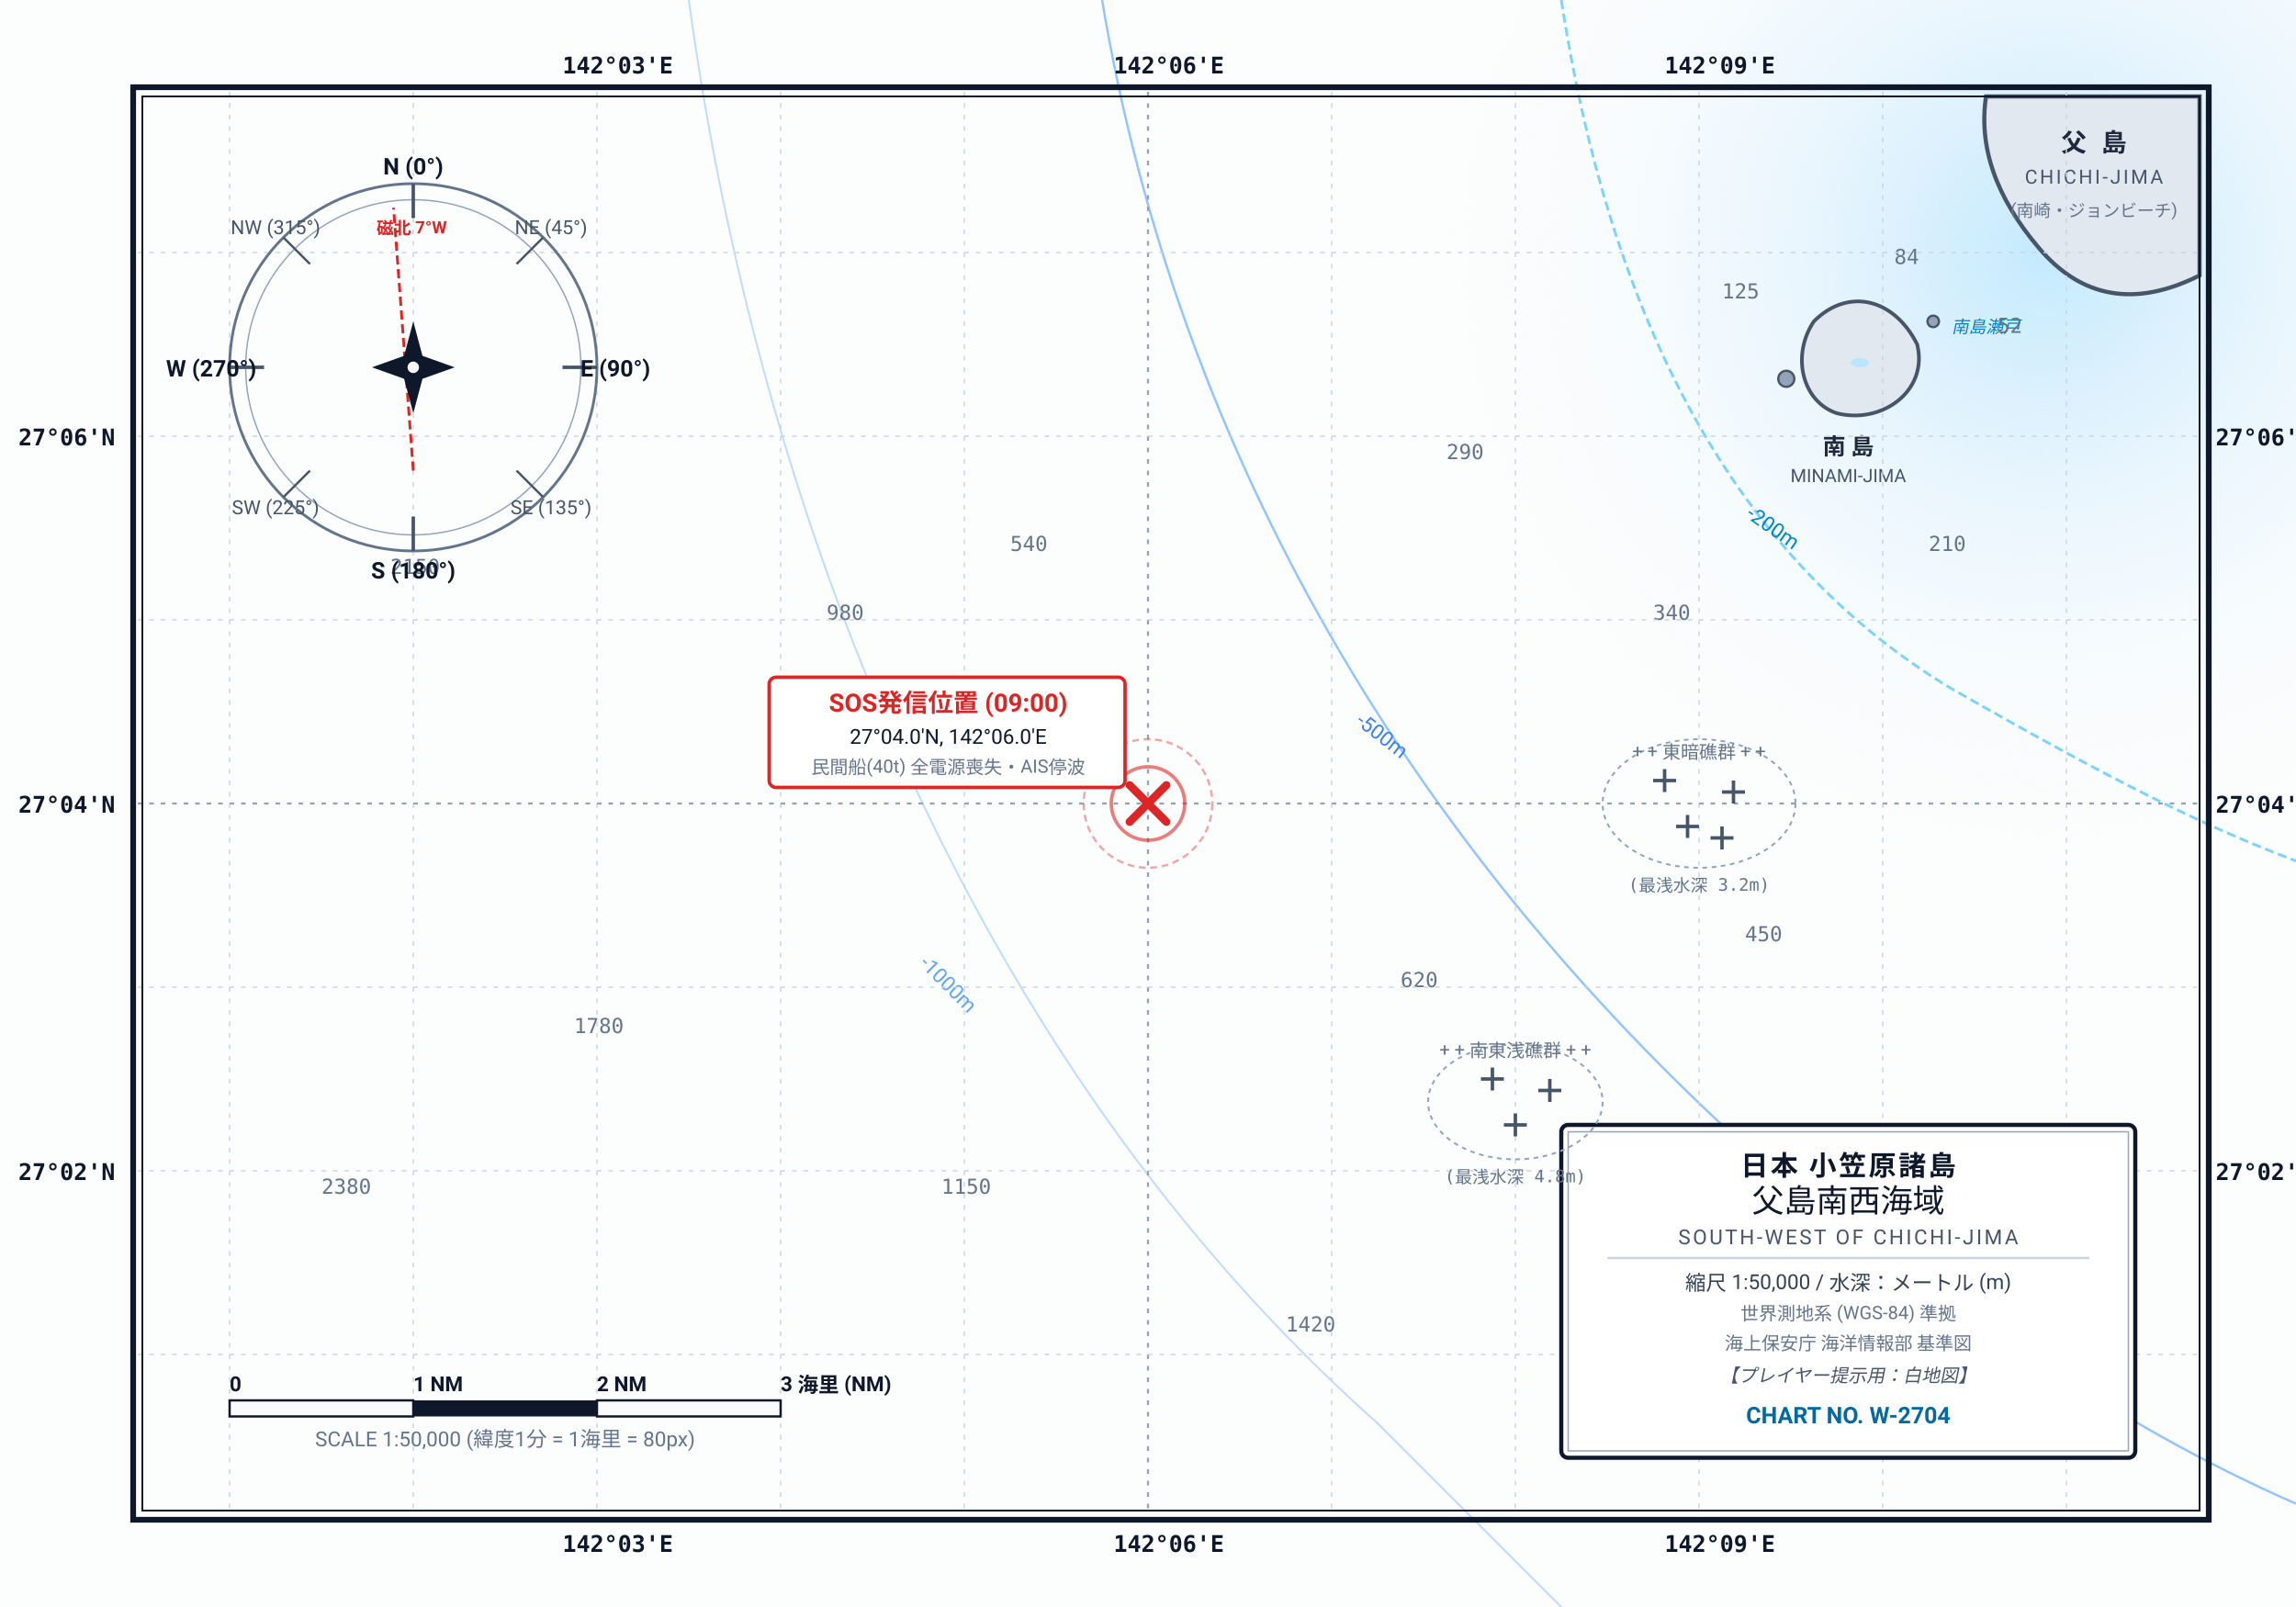
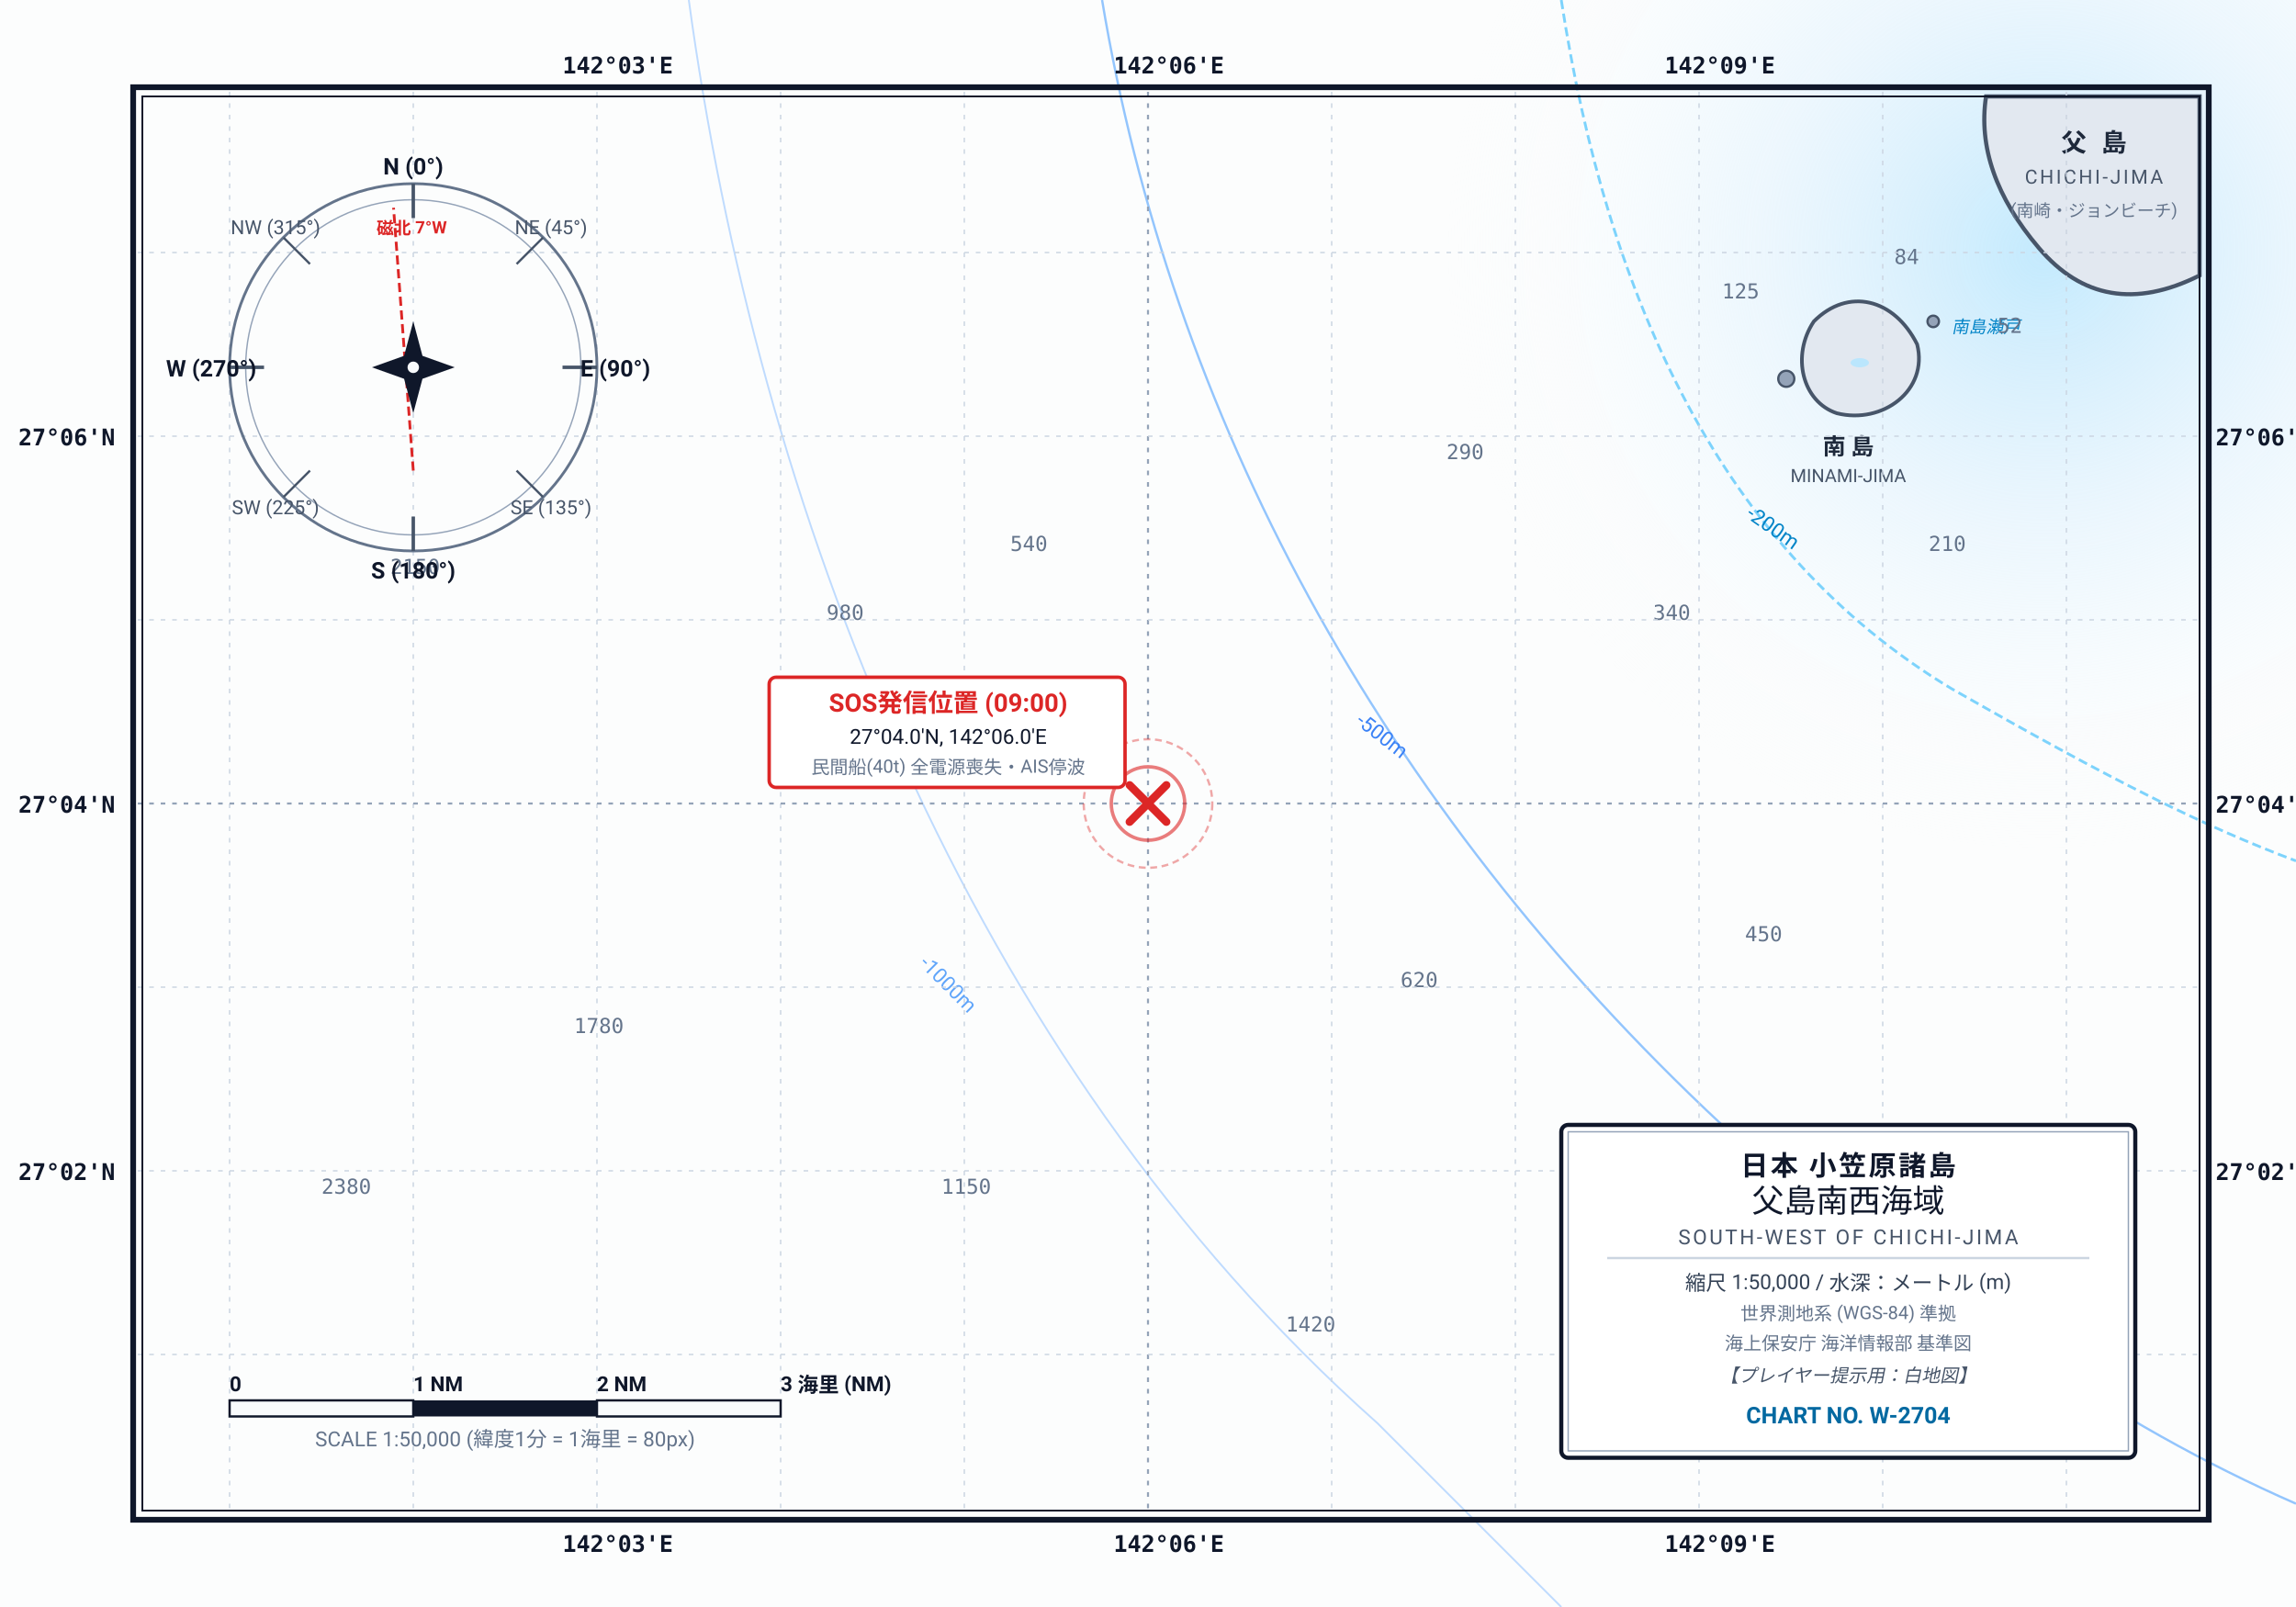
<svg xmlns="http://www.w3.org/2000/svg" viewBox="0 0 1000 700" width="1000" height="700" style="background-color: #fcfdfd; font-family: -apple-system, BlinkMacSystemFont, 'Segoe UI', Roboto, 'Helvetica Neue', Arial, sans-serif;">
  <defs>
    <pattern id="reef-pattern" width="12" height="12" patternTransform="rotate(45 0 0)" patternUnits="userSpaceOnUse">
      <line x1="0" y1="0" x2="0" y2="12" stroke="#ef4444" stroke-width="2.5" opacity="0.35" />
    </pattern>
    <radialGradient id="shallow-grad-ogasawara" cx="890" cy="110" r="260" gradientUnits="userSpaceOnUse">
      <stop offset="0%" stop-color="#bae6fd" stop-opacity="0.85" />
      <stop offset="50%" stop-color="#e0f2fe" stop-opacity="0.5" />
      <stop offset="100%" stop-color="#fdfefe" stop-opacity="0.05" />
    </radialGradient>
  </defs>
  <rect x="0" y="0" width="1000" height="700" fill="#fcfdfd" />
  <circle cx="890" cy="110" r="260" fill="url(#shallow-grad-ogasawara)" />
  <path d="M 865 42 Q 860 75 888 108 T 958 120 L 958 42 Z" fill="#e2e8f0" stroke="#475569" stroke-width="1.8" />
  <text x="912" y="66" font-size="11" font-weight="bold" fill="#1e293b" letter-spacing="2" text-anchor="middle">父 島</text>
  <text x="912" y="80" font-size="8.5" font-weight="semibold" fill="#475569" letter-spacing="1" text-anchor="middle">CHICHI-JIMA</text>
  <text x="912" y="94" font-size="7.5" fill="#64748b" text-anchor="middle">(南崎・ジョンビーチ)</text>
  <path d="M 790 140 C 805 125 825 130 835 150 C 840 170 820 185 800 180 C 785 175 780 155 790 140 Z" fill="#e2e8f0" stroke="#475569" stroke-width="1.6" />
  <circle cx="778" cy="165" r="3.5" fill="#94a3b8" stroke="#475569" stroke-width="1" />
  <circle cx="842" cy="140" r="2.5" fill="#94a3b8" stroke="#475569" stroke-width="1" />
  <ellipse cx="810" cy="158" rx="4" ry="2" fill="#bae6fd" />
  <text x="805" y="198" text-anchor="middle" font-size="10" font-weight="bold" fill="#1e293b">南 島</text>
  <text x="805" y="210" text-anchor="middle" font-size="8" fill="#475569">MINAMI-JIMA</text>
  <text x="850" y="145" font-size="7.5" fill="#0284c7" font-style="italic">南島瀬戸</text>
  <path d="M 680 0 C 700 130 750 240 850 300 C 920 340 960 360 1000 375" fill="none" stroke="#7dd3fc" stroke-width="1.2" stroke-dasharray="4 2" />
  <text x="760" y="225" font-size="9" fill="#0284c7" transform="rotate(35 760 225)">-200m</text>
  <path d="M 480 0 C 510 180 600 350 750 490 C 850 570 920 620 1000 655" fill="none" stroke="#93c5fd" stroke-width="1" />
  <text x="590" y="315" font-size="9" fill="#3b82f6" transform="rotate(38 590 315)">-500m</text>
  <path d="M 300 0 C 330 220 420 460 600 620 L 680 700" fill="none" stroke="#bfdbfe" stroke-width="0.8" />
  <text x="400" y="420" font-size="9" fill="#60a5fa" transform="rotate(45 400 420)">-1000m</text>
  <g font-size="9" fill="#64748b" font-family="monospace">
    <text x="870" y="145">52</text>
    <text x="825" y="115">84</text>
    <text x="750" y="130">125</text>
    <text x="840" y="240">210</text>
    <text x="720" y="270">340</text>
    <text x="630" y="200">290</text>
    <text x="760" y="410">450</text>
    <text x="610" y="430">620</text>
    <text x="440" y="240">540</text>
    <text x="360" y="270">980</text>
    <text x="410" y="520">1150</text>
    <text x="250" y="450">1780</text>
    <text x="170" y="250">2150</text>
    <text x="140" y="520">2380</text>
    <text x="560" y="580">1420</text>
  </g>
  <g stroke="#cbd5e1" stroke-width="0.6" stroke-dasharray="2 3">
    <line x1="100" y1="40" x2="100" y2="660" />
    <line x1="180" y1="40" x2="180" y2="660" />
    <line x1="260" y1="40" x2="260" y2="660" />
    <line x1="340" y1="40" x2="340" y2="660" />
    <line x1="420" y1="40" x2="420" y2="660" />
    <line x1="500" y1="40" x2="500" y2="660" stroke="#94a3b8" stroke-width="0.9" />
    <line x1="580" y1="40" x2="580" y2="660" />
    <line x1="660" y1="40" x2="660" y2="660" />
    <line x1="740" y1="40" x2="740" y2="660" />
    <line x1="820" y1="40" x2="820" y2="660" />
    <line x1="900" y1="40" x2="900" y2="660" />
    <line x1="60" y1="110" x2="960" y2="110" />
    <line x1="60" y1="190" x2="960" y2="190" />
    <line x1="60" y1="270" x2="960" y2="270" />
    <line x1="60" y1="350" x2="960" y2="350" stroke="#94a3b8" stroke-width="0.9" />
    <line x1="60" y1="430" x2="960" y2="430" />
    <line x1="60" y1="510" x2="960" y2="510" />
    <line x1="60" y1="590" x2="960" y2="590" />
  </g>
  <rect x="58" y="38" width="904" height="624" fill="none" stroke="#0f172a" stroke-width="2.5" />
  <rect x="62" y="42" width="896" height="616" fill="none" stroke="#0f172a" stroke-width="0.8" />
  <g font-size="10" font-weight="bold" fill="#0f172a" font-family="monospace">
    <text x="245" y="32">142°03'E</text>
    <text x="485" y="32">142°06'E</text>
    <text x="725" y="32">142°09'E</text>
    <text x="245" y="676">142°03'E</text>
    <text x="485" y="676">142°06'E</text>
    <text x="725" y="676">142°09'E</text>
    <text x="8" y="194">27°06'N</text>
    <text x="8" y="354">27°04'N</text>
    <text x="8" y="514">27°02'N</text>
    <text x="965" y="194">27°06'N</text>
    <text x="965" y="354">27°04'N</text>
    <text x="965" y="514">27°02'N</text>
  </g>
  <g transform="translate(180, 160)">
    <circle cx="0" cy="0" r="80" fill="none" stroke="#64748b" stroke-width="1.2" />
    <circle cx="0" cy="0" r="73" fill="none" stroke="#94a3b8" stroke-width="0.6" />
    <g stroke="#475569">
      <line x1="0" y1="-80" x2="0" y2="-65" stroke-width="1.5" />
      <line x1="80" y1="0" x2="65" y2="0" stroke-width="1.5" />
      <line x1="0" y1="80" x2="0" y2="65" stroke-width="1.5" />
      <line x1="-80" y1="0" x2="-65" y2="0" stroke-width="1.5" />
      <line x1="56.5" y1="-56.5" x2="45" y2="-45" stroke-width="1" />
      <line x1="56.5" y1="56.5" x2="45" y2="45" stroke-width="1" />
      <line x1="-56.5" y1="56.5" x2="-45" y2="45" stroke-width="1" />
      <line x1="-56.5" y1="-56.5" x2="-45" y2="-45" stroke-width="1" />
    </g>
    <text x="0" y="-84" text-anchor="middle" font-size="10" font-weight="bold" fill="#0f172a">N (0°)</text>
    <text x="88" y="4" text-anchor="middle" font-size="10" font-weight="bold" fill="#0f172a">E (90°)</text>
    <text x="0" y="92" text-anchor="middle" font-size="10" font-weight="bold" fill="#0f172a">S (180°)</text>
    <text x="-88" y="4" text-anchor="middle" font-size="10" font-weight="bold" fill="#0f172a">W (270°)</text>
    <text x="60" y="-58" text-anchor="middle" font-size="8.5" fill="#475569">NE (45°)</text>
    <text x="60" y="64" text-anchor="middle" font-size="8.5" fill="#475569">SE (135°)</text>
    <text x="-60" y="64" text-anchor="middle" font-size="8.5" fill="#475569">SW (225°)</text>
    <text x="-60" y="-58" text-anchor="middle" font-size="8.5" fill="#475569">NW (315°)</text>
    <line x1="0" y1="45" x2="-8.6" y2="-69.5" stroke="#dc2626" stroke-width="1.2" stroke-dasharray="4 2" />
    <text x="-16" y="-58" font-size="7.5" font-weight="bold" fill="#dc2626">磁北 7°W</text>
    <path d="M 0 -20 L 4 -5 L 18 0 L 4 5 L 0 20 L -4 5 L -18 0 L -4 -5 Z" fill="#0f172a" />
    <circle cx="0" cy="0" r="2.5" fill="#f8fafc" />
  </g>
  <g transform="translate(100, 610)">
    <rect x="0" y="0" width="240" height="7" fill="#0f172a" />
    <rect x="0" y="0" width="80" height="7" fill="#f8fafc" stroke="#0f172a" stroke-width="1" />
    <rect x="160" y="0" width="80" height="7" fill="#f8fafc" stroke="#0f172a" stroke-width="1" />
    <text x="0" y="-4" font-size="9" font-weight="bold" fill="#0f172a">0</text>
    <text x="80" y="-4" font-size="9" font-weight="bold" fill="#0f172a">1 NM</text>
    <text x="160" y="-4" font-size="9" font-weight="bold" fill="#0f172a">2 NM</text>
    <text x="240" y="-4" font-size="9" font-weight="bold" fill="#0f172a">3 海里 (NM)</text>
    <text x="120" y="20" text-anchor="middle" font-size="9" fill="#64748b">SCALE 1:50,000 (緯度1分 = 1海里 = 80px)</text>
  </g>
  <g transform="translate(680, 490)">
    <rect x="0" y="0" width="250" height="145" fill="#ffffff" stroke="#0f172a" stroke-width="1.8" rx="3" />
    <rect x="3" y="3" width="244" height="139" fill="none" stroke="#94a3b8" stroke-width="0.6" />
    <text x="125" y="22" text-anchor="middle" font-size="12" font-weight="bold" fill="#0f172a" letter-spacing="1">日本 小笠原諸島</text>
    <text x="125" y="38" text-anchor="middle" font-size="14" font-weight="extrabold" fill="#0f172a">父島南西海域</text>
    <text x="125" y="52" text-anchor="middle" font-size="9" fill="#475569" letter-spacing="1">SOUTH-WEST OF CHICHI-JIMA</text>
    <line x1="20" y1="58" x2="230" y2="58" stroke="#cbd5e1" stroke-width="1" />
    <text x="125" y="72" text-anchor="middle" font-size="9" fill="#334155">縮尺 1:50,000 / 水深：メートル (m)</text>
    <text x="125" y="85" text-anchor="middle" font-size="8" fill="#64748b">世界測地系 (WGS-84) 準拠</text>
    <text x="125" y="98" text-anchor="middle" font-size="8" fill="#64748b">海上保安庁 海洋情報部 基準図</text>
    <text x="125" y="112" text-anchor="middle" font-size="8" fill="#475569" font-style="italic">【プレイヤー提示用：白地図】</text>
    <text x="125" y="130" text-anchor="middle" font-size="10" font-weight="bold" fill="#0369a1">CHART NO. W-2704</text>
  </g>
-   <g>
-     <ellipse cx="740" cy="350" rx="42" ry="28" fill="none" stroke="#94a3b8" stroke-width="0.8" stroke-dasharray="2 2" />
-     <g stroke="#475569" stroke-width="1.5">
-       <line x1="720" y1="340" x2="730" y2="340" />
-       <line x1="725" y1="335" x2="725" y2="345" />
-       <line x1="750" y1="345" x2="760" y2="345" />
-       <line x1="755" y1="340" x2="755" y2="350" />
-       <line x1="730" y1="360" x2="740" y2="360" />
-       <line x1="735" y1="355" x2="735" y2="365" />
-       <line x1="745" y1="365" x2="755" y2="365" />
-       <line x1="750" y1="360" x2="750" y2="370" />
-     </g>
-     <text x="740" y="330" text-anchor="middle" font-size="8" fill="#64748b">+ + 東暗礁群 + +</text>
-     <text x="740" y="388" text-anchor="middle" font-size="7.5" fill="#64748b" font-family="monospace">(最浅水深 3.2m)</text>
-   </g>
-   <g>
-     <ellipse cx="660" cy="480" rx="38" ry="25" fill="none" stroke="#94a3b8" stroke-width="0.8" stroke-dasharray="2 2" />
-     <g stroke="#475569" stroke-width="1.5">
-       <line x1="645" y1="470" x2="655" y2="470" />
-       <line x1="650" y1="465" x2="650" y2="475" />
-       <line x1="670" y1="475" x2="680" y2="475" />
-       <line x1="675" y1="470" x2="675" y2="480" />
-       <line x1="655" y1="490" x2="665" y2="490" />
-       <line x1="660" y1="485" x2="660" y2="495" />
-     </g>
-     <text x="660" y="460" text-anchor="middle" font-size="8" fill="#64748b">+ + 南東浅礁群 + +</text>
-     <text x="660" y="515" text-anchor="middle" font-size="7.5" fill="#64748b" font-family="monospace">(最浅水深 4.8m)</text>
-   </g>
  <g transform="translate(500, 350)">
    <circle cx="0" cy="0" r="16" fill="none" stroke="#dc2626" stroke-width="1.5" opacity="0.6" />
    <circle cx="0" cy="0" r="28" fill="none" stroke="#dc2626" stroke-width="1" stroke-dasharray="3 2" opacity="0.4" />
    <line x1="-8" y1="-8" x2="8" y2="8" stroke="#dc2626" stroke-width="3.5" stroke-linecap="round" />
    <line x1="-8" y1="8" x2="8" y2="-8" stroke="#dc2626" stroke-width="3.5" stroke-linecap="round" />
    <rect x="-165" y="-55" width="155" height="48" fill="#ffffff" stroke="#dc2626" stroke-width="1.5" rx="3" />
    <text x="-87" y="-40" text-anchor="middle" font-size="11" font-weight="bold" fill="#dc2626">SOS発信位置 (09:00)</text>
    <text x="-87" y="-26" text-anchor="middle" font-size="9" font-weight="medium" fill="#0f172a">27°04.0'N, 142°06.0'E</text>
    <text x="-87" y="-13" text-anchor="middle" font-size="8" fill="#64748b">民間船(40t) 全電源喪失・AIS停波</text>
  </g>
</svg>
